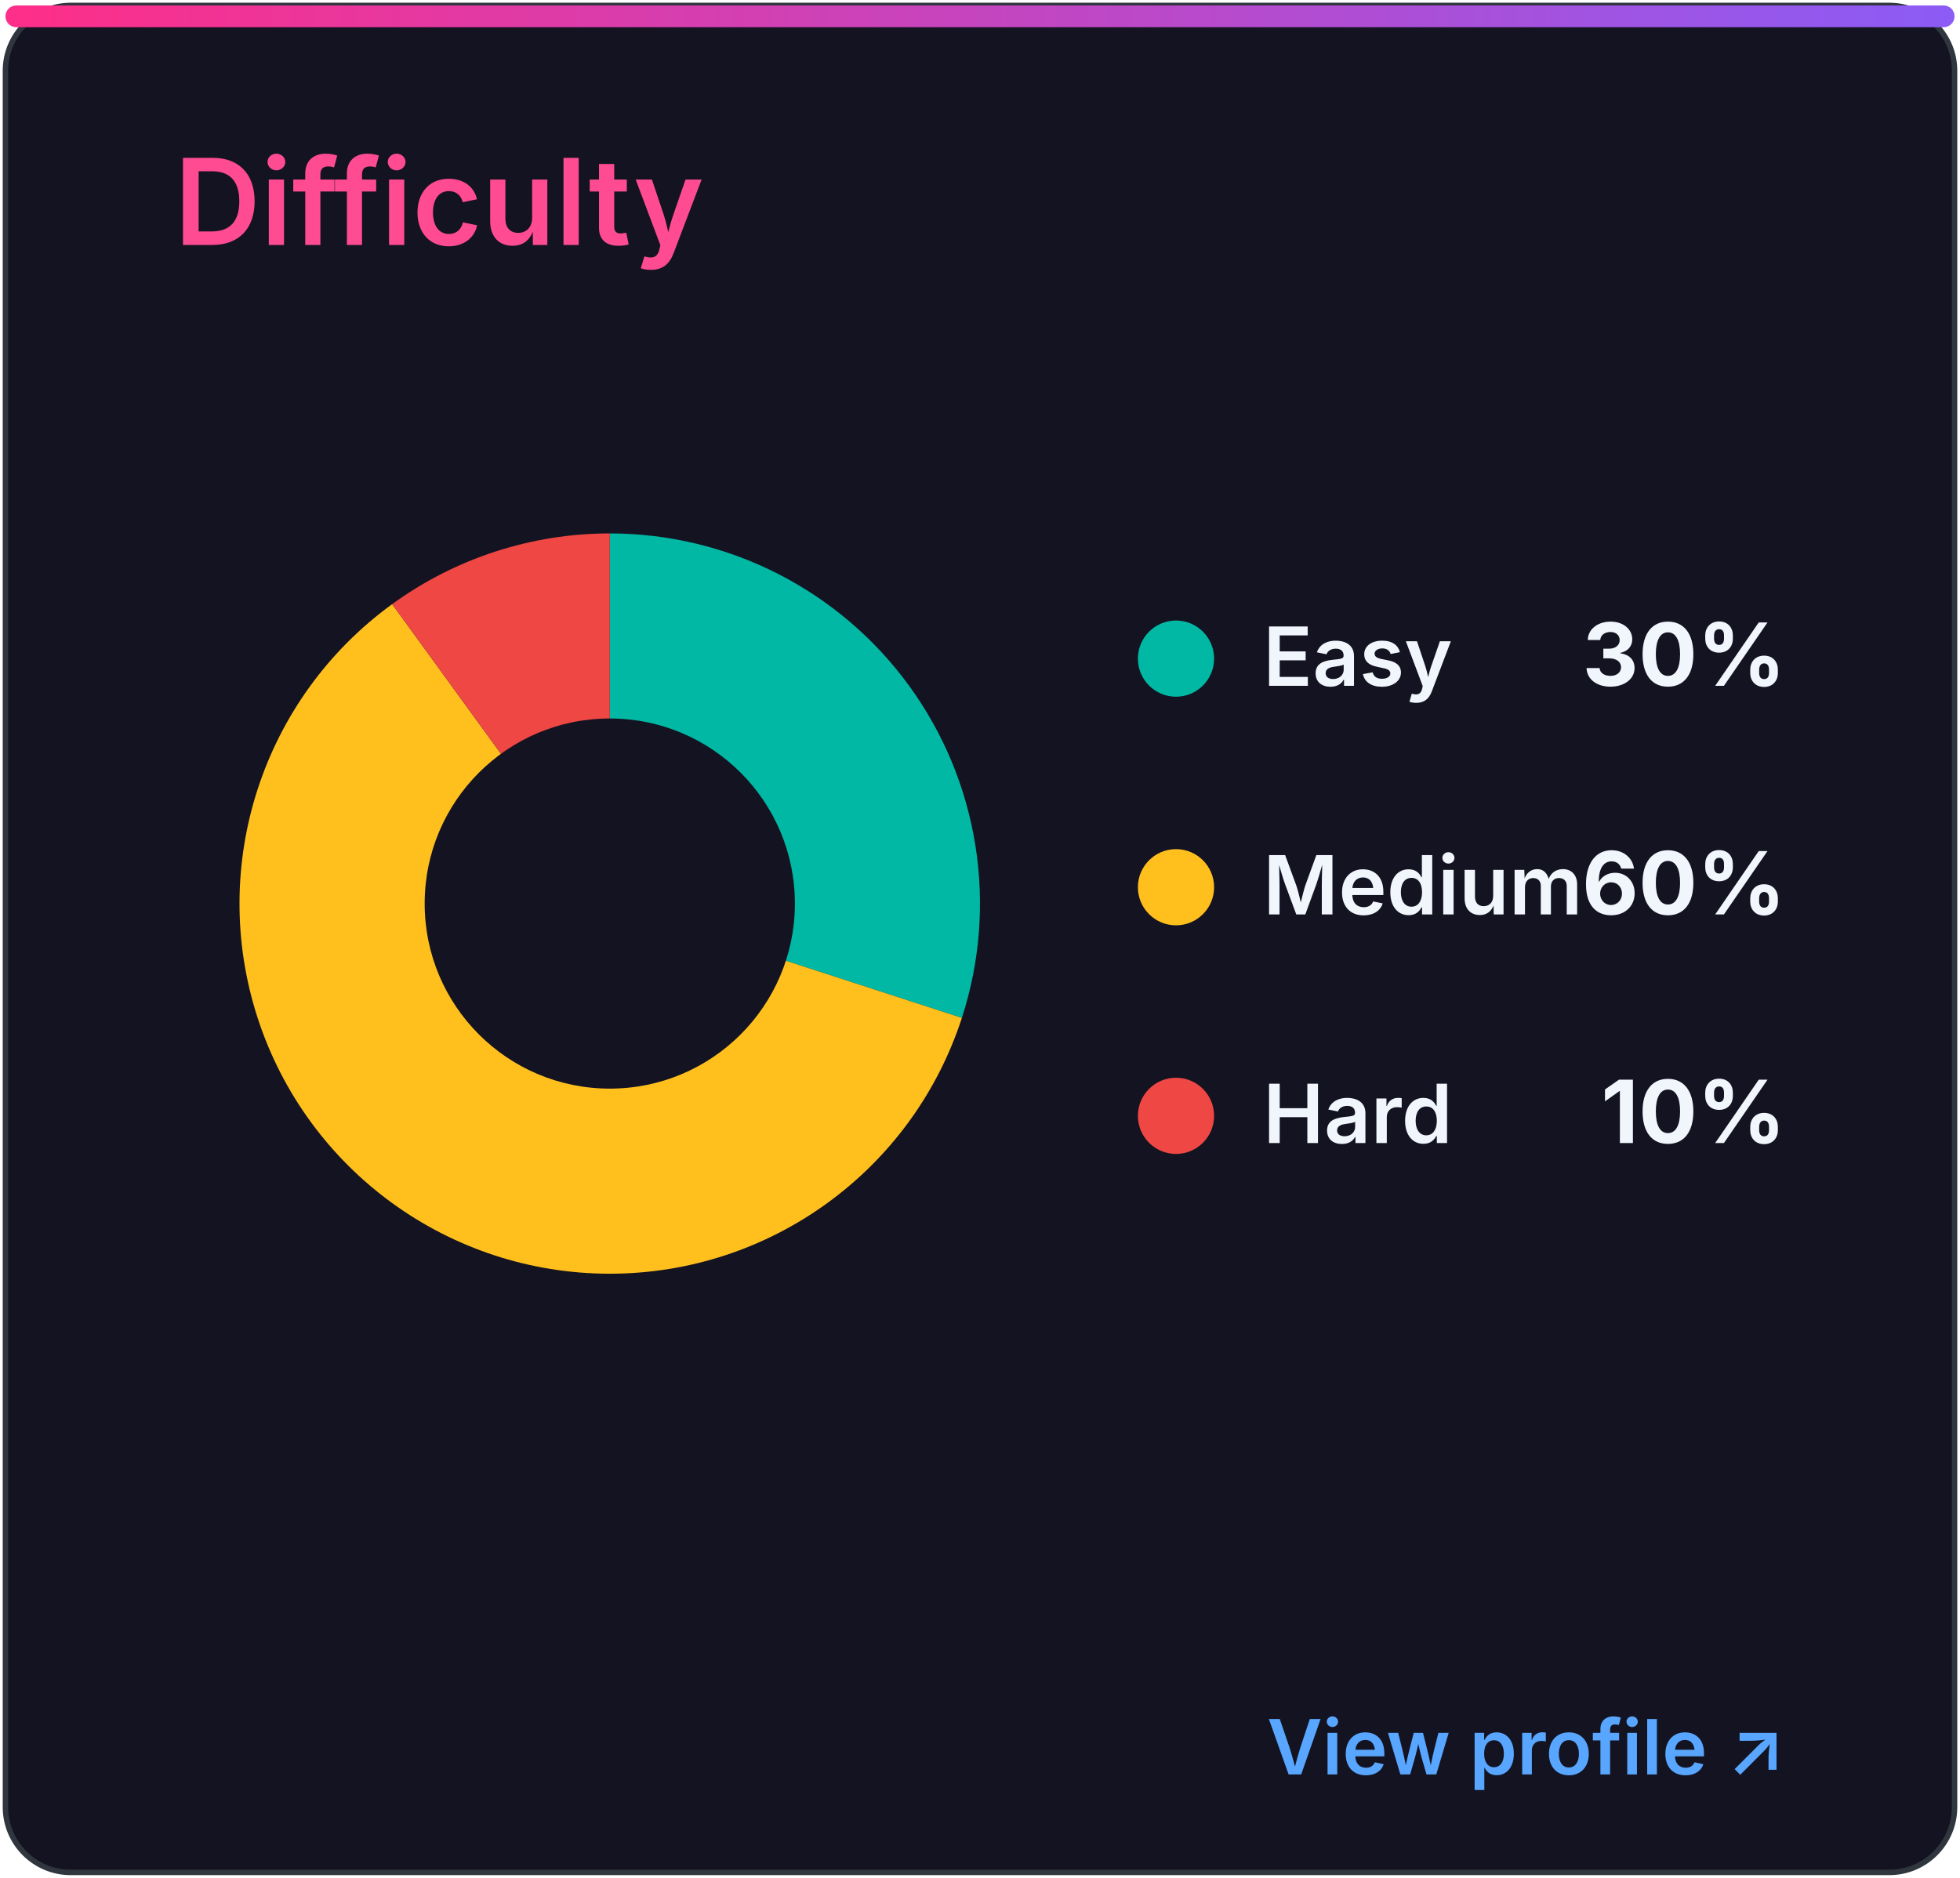
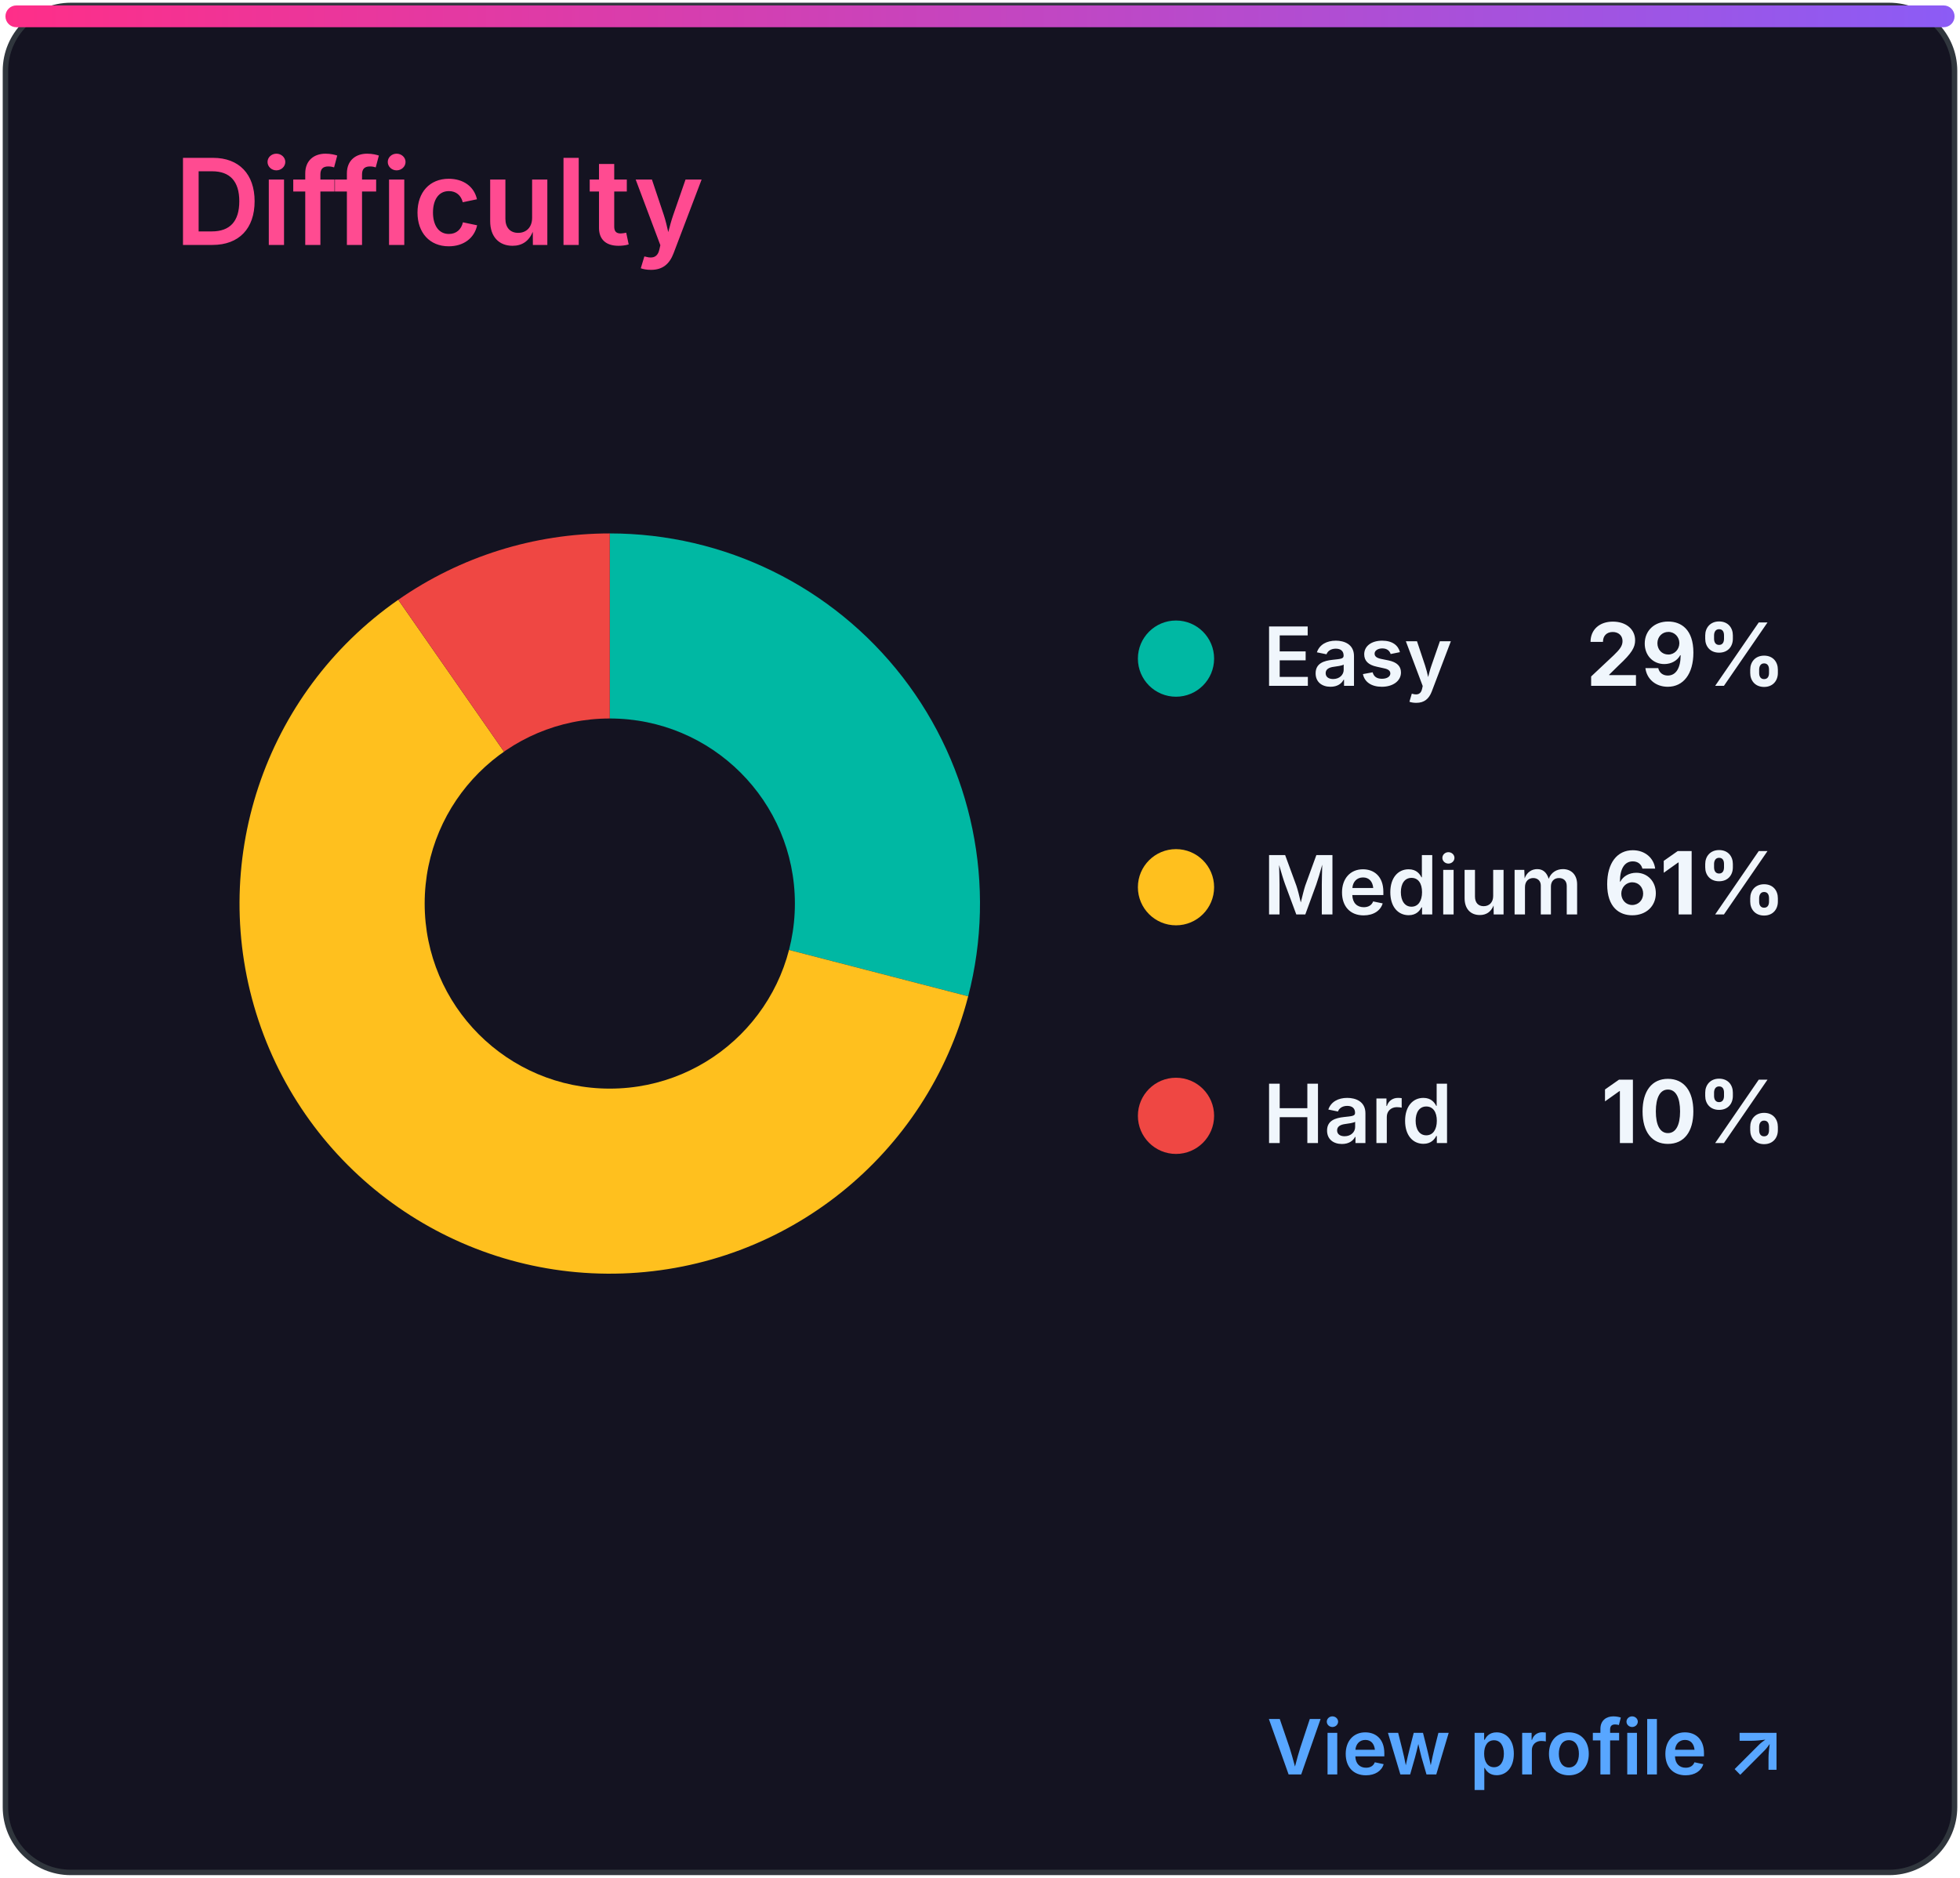
<svg xmlns="http://www.w3.org/2000/svg" width="360" height="345" viewBox="0 0 360 345" role="img" aria-labelledby="title desc">
  <defs>
    <linearGradient id="accent" x1="0" x2="1">
      <stop stop-color="#ff2e88" />
      <stop offset="1" stop-color="#8b5cf6" />
    </linearGradient>
    <clipPath id="bar">
      <rect x="32" y="82" width="296" height="8" rx="4" />
    </clipPath>
    <style>
.heading{font:600 22px -apple-system,BlinkMacSystemFont,'Segoe UI',sans-serif;fill:#ff4b91}
.eyebrow{font:600 10px -apple-system,BlinkMacSystemFont,'Segoe UI',sans-serif;letter-spacing:1.2px;fill:#8b949e}
.total{font:700 52px -apple-system,BlinkMacSystemFont,'Segoe UI',sans-serif;fill:#f0f6fc}
.metric{font:600 15px -apple-system,BlinkMacSystemFont,'Segoe UI',sans-serif;fill:#f0f6fc}
.count{font:700 16px -apple-system,BlinkMacSystemFont,'Segoe UI',sans-serif;fill:#f0f6fc}
.muted{font:500 13px -apple-system,BlinkMacSystemFont,'Segoe UI',sans-serif;fill:#8b949e}
.language{font:700 31px -apple-system,BlinkMacSystemFont,'Segoe UI',sans-serif;fill:#f0f6fc}
.link{font:600 14px -apple-system,BlinkMacSystemFont,'Segoe UI',sans-serif;fill:#58a6ff}
</style>
  </defs>
  <rect x="1" y="1" width="358" height="343" rx="12" fill="#141321" stroke="#30363d" />
  <rect x="1" y="1" width="358" height="4" rx="2" fill="url(#accent)" />
  <text x="32" y="45" class="heading">Difficulty</text>
-   <path d="M 112 166 L 112.00 98.00 A 68 68 0 0 1 176.67 187.01 Z" fill="#00b8a3" />
-   <path d="M 112 166 L 176.67 187.01 A 68 68 0 1 1 72.03 110.99 Z" fill="#ffc01e" />
-   <path d="M 112 166 L 72.03 110.99 A 68 68 0 0 1 112.00 98.00 Z" fill="#ef4743" />
+   <path d="M 112 166 L 112.00 98.00 A 68 68 0 0 1 177.83 183.04 Z" fill="#00b8a3" />
+   <path d="M 112 166 L 177.83 183.04 A 68 68 0 1 1 73.15 110.19 Z" fill="#ffc01e" />
+   <path d="M 112 166 L 73.15 110.19 A 68 68 0 0 1 112.00 98.00 Z" fill="#ef4743" />
  <circle cx="112" cy="166" r="34" fill="#141321" />
  <circle cx="216" cy="121" r="7" fill="#00b8a3" />
  <text x="232" y="126" class="metric">Easy</text>
-   <text x="328" y="126" class="count" text-anchor="end">30%</text>
+   <text x="328" y="126" class="count" text-anchor="end">29%</text>
  <circle cx="216" cy="163" r="7" fill="#ffc01e" />
  <text x="232" y="168" class="metric">Medium</text>
-   <text x="328" y="168" class="count" text-anchor="end">60%</text>
+   <text x="328" y="168" class="count" text-anchor="end">61%</text>
  <circle cx="216" cy="205" r="7" fill="#ef4743" />
  <text x="232" y="210" class="metric">Hard</text>
  <text x="328" y="210" class="count" text-anchor="end">10%</text>
  <text x="328" y="326" class="link" text-anchor="end">View profile ↗</text>
</svg>
